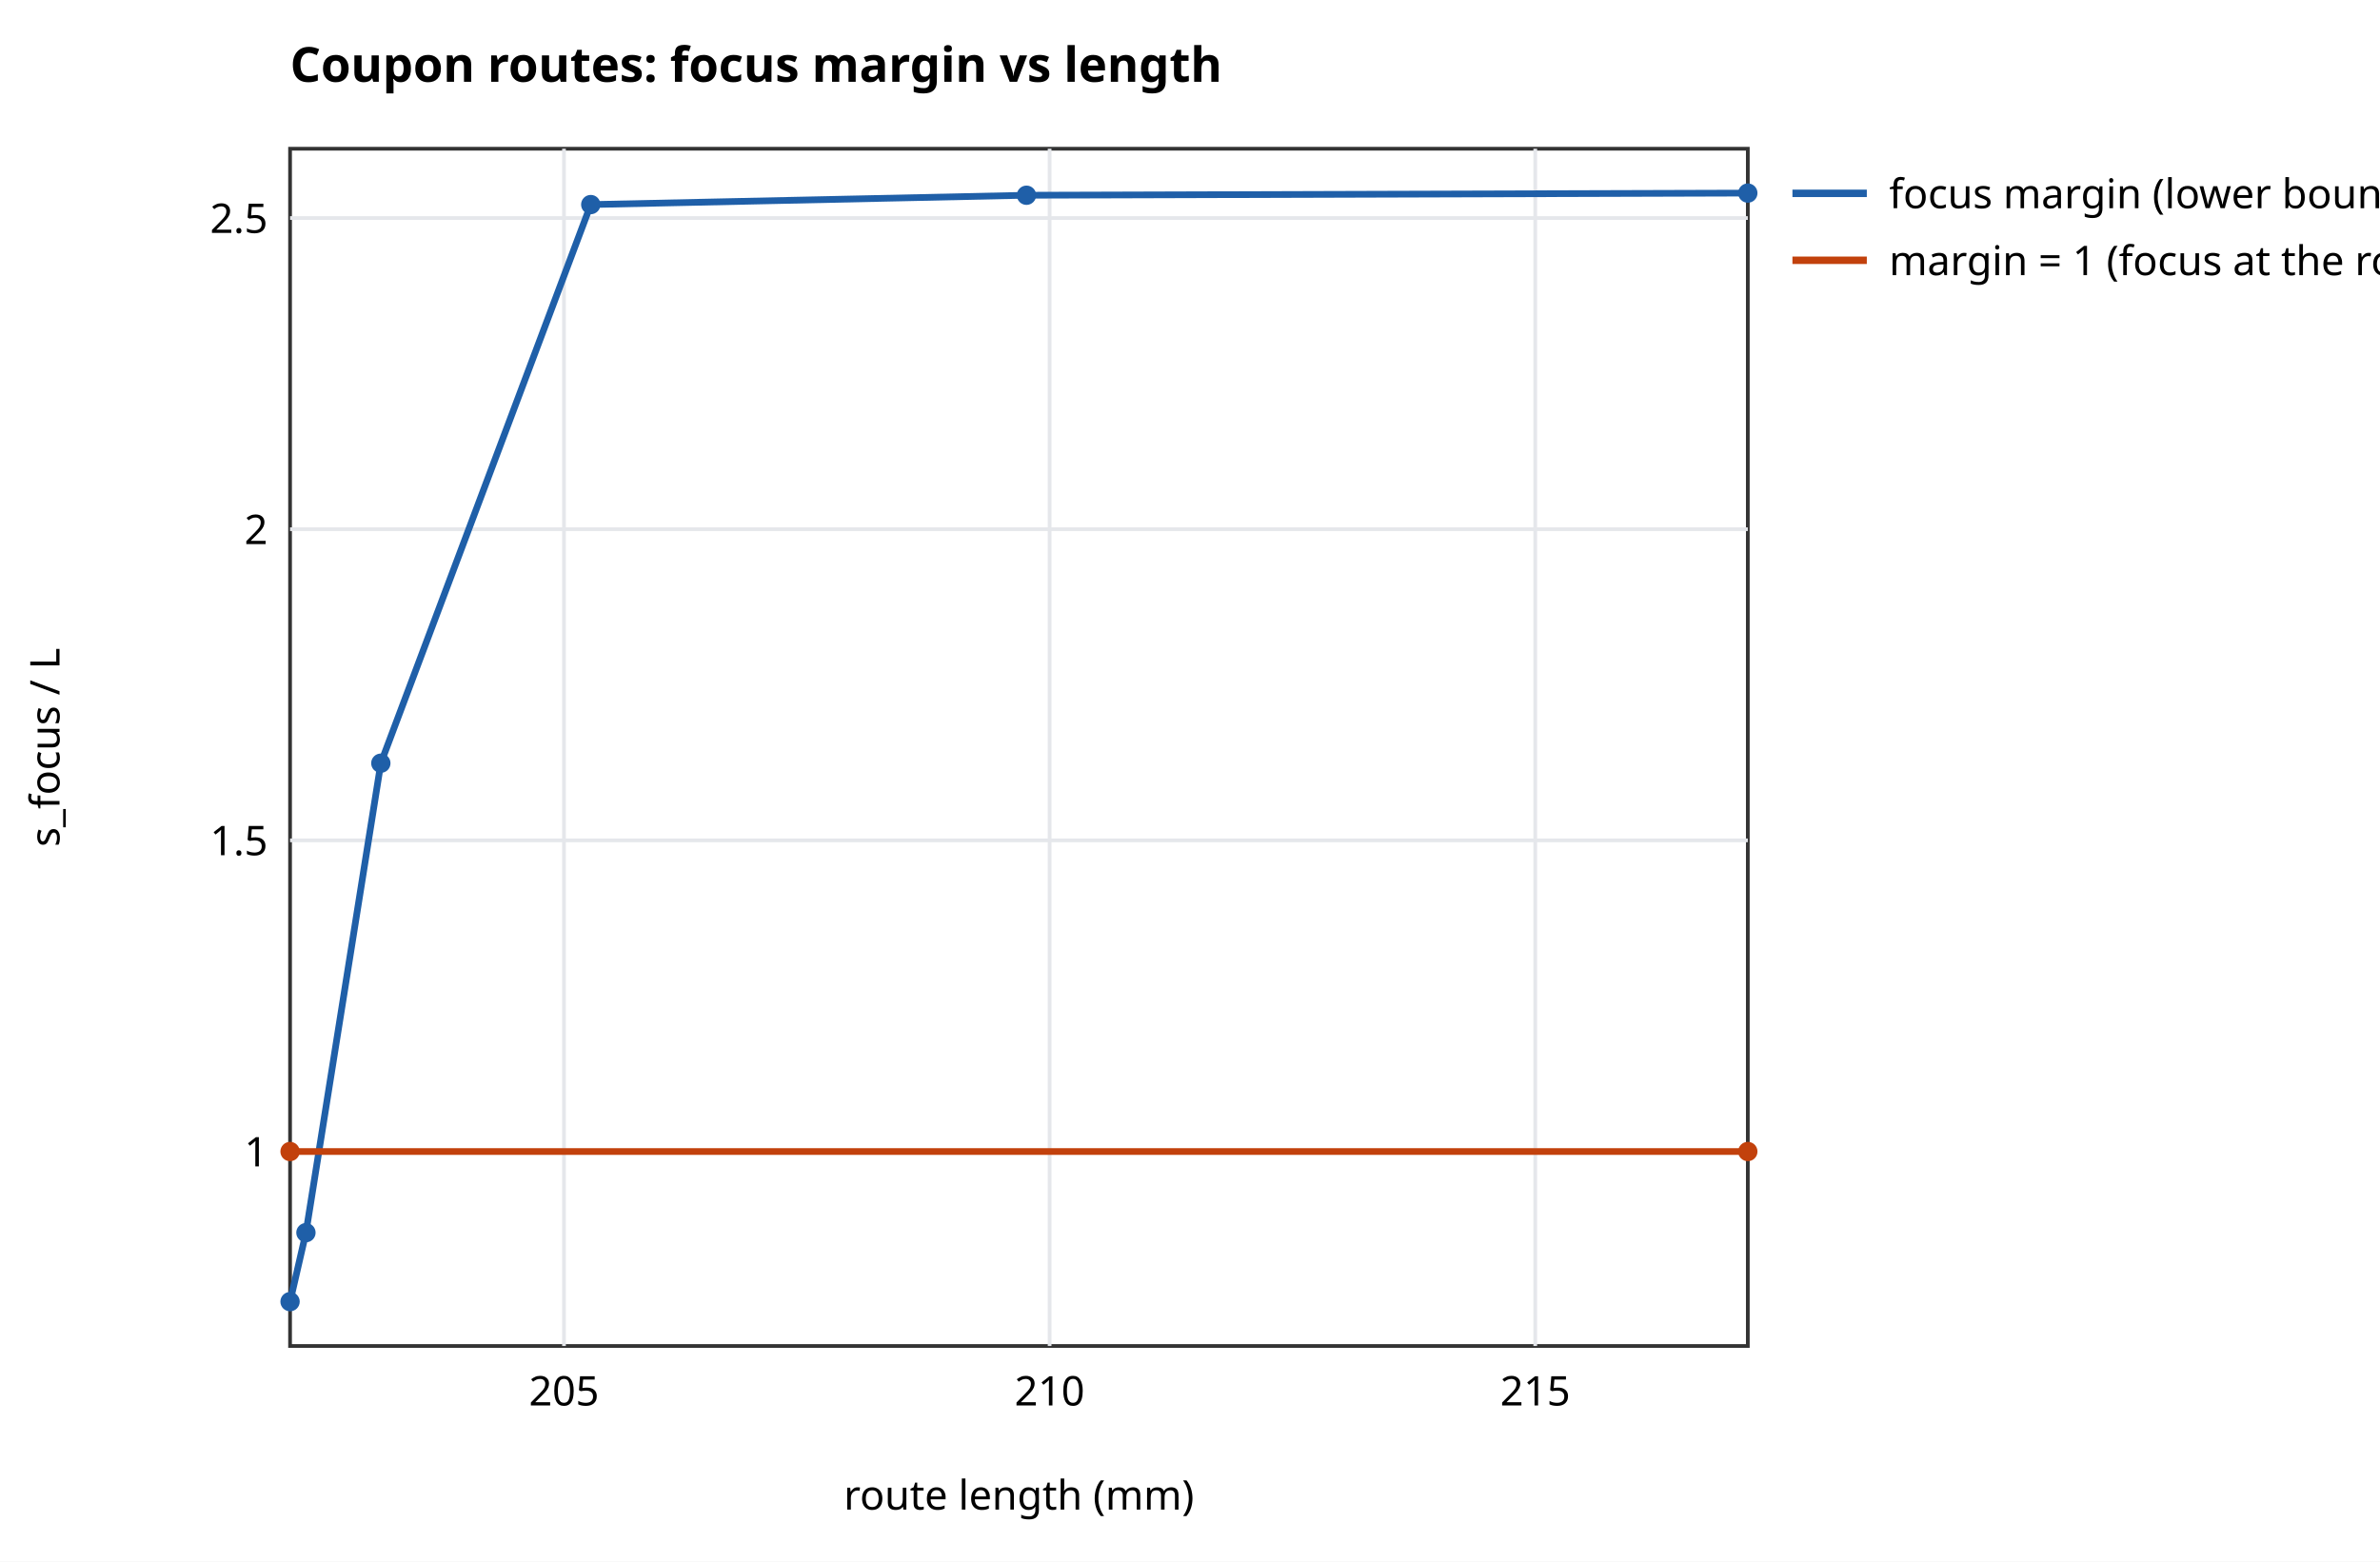
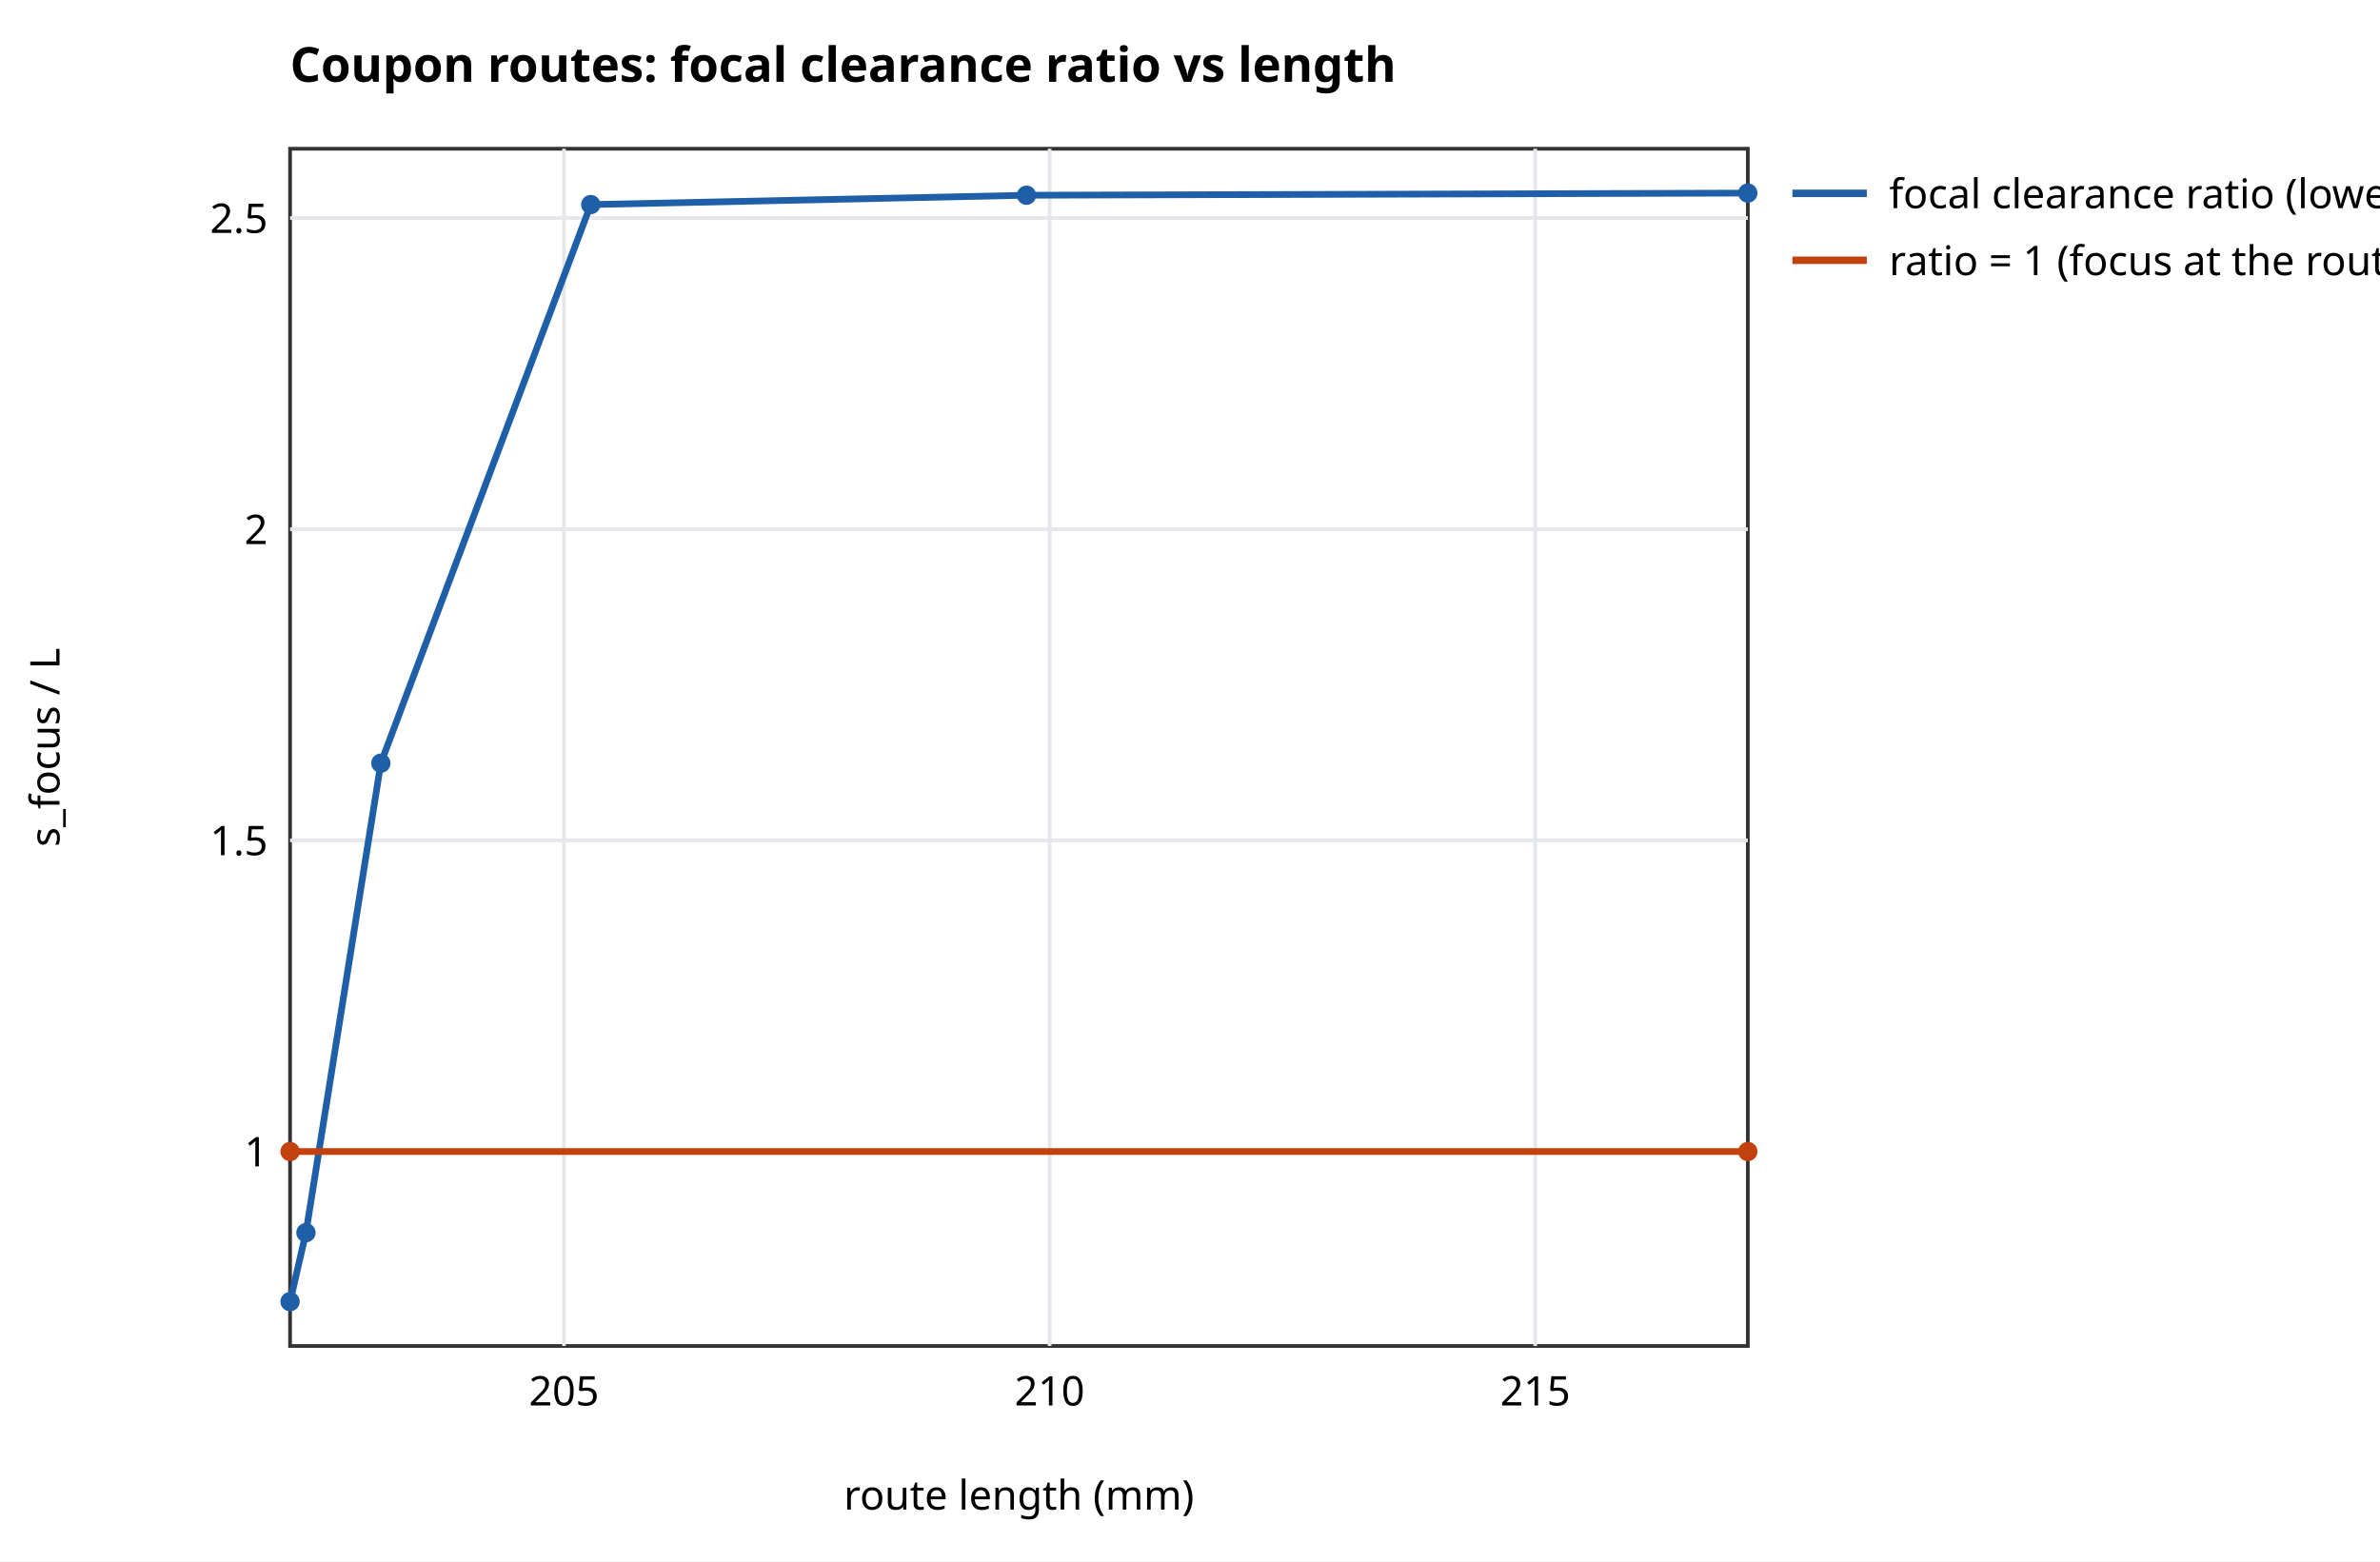
<svg xmlns="http://www.w3.org/2000/svg" width="640" height="420" viewBox="0 0 640 420" font-family="sans-serif" font-size="11">
  <rect width="640" height="420" fill="#ffffff" />
-   <text x="78" y="22" font-size="13" font-weight="bold">Coupon routes: focus margin vs length</text>
+   <text x="78" y="22" font-size="13" font-weight="bold">Coupon routes: focal clearance ratio vs length</text>
  <rect x="78" y="40" width="392" height="322" fill="none" stroke="#333" />
  <line x1="151.66" y1="40" x2="151.66" y2="362" stroke="#e5e7eb" />
  <text x="151.66" y="378" text-anchor="middle">205</text>
  <line x1="282.25" y1="40" x2="282.25" y2="362" stroke="#e5e7eb" />
  <text x="282.25" y="378" text-anchor="middle">210</text>
  <line x1="412.84" y1="40" x2="412.84" y2="362" stroke="#e5e7eb" />
  <text x="412.84" y="378" text-anchor="middle">215</text>
  <line x1="78" y1="309.70" x2="470" y2="309.70" stroke="#e5e7eb" />
  <text x="72" y="313.70" text-anchor="end">1</text>
  <line x1="78" y1="226.01" x2="470" y2="226.01" stroke="#e5e7eb" />
  <text x="72" y="230.01" text-anchor="end">1.5</text>
  <line x1="78" y1="142.33" x2="470" y2="142.33" stroke="#e5e7eb" />
  <text x="72" y="146.33" text-anchor="end">2</text>
  <line x1="78" y1="58.64" x2="470" y2="58.64" stroke="#e5e7eb" />
  <text x="72" y="62.64" text-anchor="end">2.5</text>
  <text x="274.00" y="406" text-anchor="middle">route length (mm)</text>
  <text x="16" y="201.00" text-anchor="middle" transform="rotate(-90 16 201.00)">s_focus / L</text>
  <path d="M78.00,350.07 L82.27,331.52 L102.41,205.26 L158.86,55.02 L276.03,52.51 L470.00,51.93" fill="none" stroke="#1f5fa8" stroke-width="1.8" />
  <circle cx="78.00" cy="350.07" r="2.6" fill="#1f5fa8" />
  <circle cx="82.27" cy="331.52" r="2.6" fill="#1f5fa8" />
  <circle cx="102.41" cy="205.26" r="2.6" fill="#1f5fa8" />
  <circle cx="158.86" cy="55.02" r="2.6" fill="#1f5fa8" />
  <circle cx="276.03" cy="52.51" r="2.6" fill="#1f5fa8" />
  <circle cx="470.00" cy="51.93" r="2.6" fill="#1f5fa8" />
  <line x1="482" y1="52" x2="502" y2="52" stroke="#1f5fa8" stroke-width="2" />
-   <text x="508" y="56">focus margin (lower bound when no focus)</text>
+   <text x="508" y="56">focal clearance ratio (lower bound when no focus)</text>
  <path d="M78.00,309.70 L470.00,309.70" fill="none" stroke="#c2410c" stroke-width="1.8" />
  <circle cx="78.00" cy="309.70" r="2.6" fill="#c2410c" />
  <circle cx="470.00" cy="309.70" r="2.6" fill="#c2410c" />
  <line x1="482" y1="70" x2="502" y2="70" stroke="#c2410c" stroke-width="2" />
-   <text x="508" y="74">margin = 1 (focus at the route end)</text>
+   <text x="508" y="74">ratio = 1 (focus at the route end)</text>
</svg>
